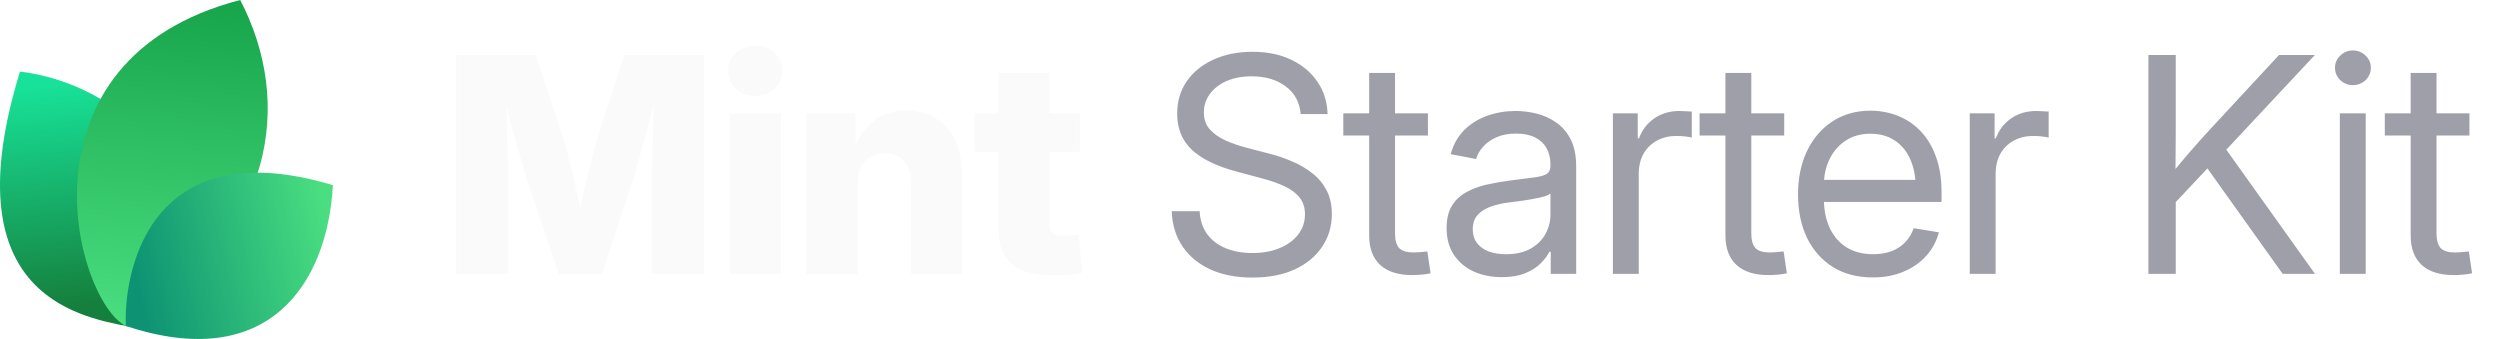
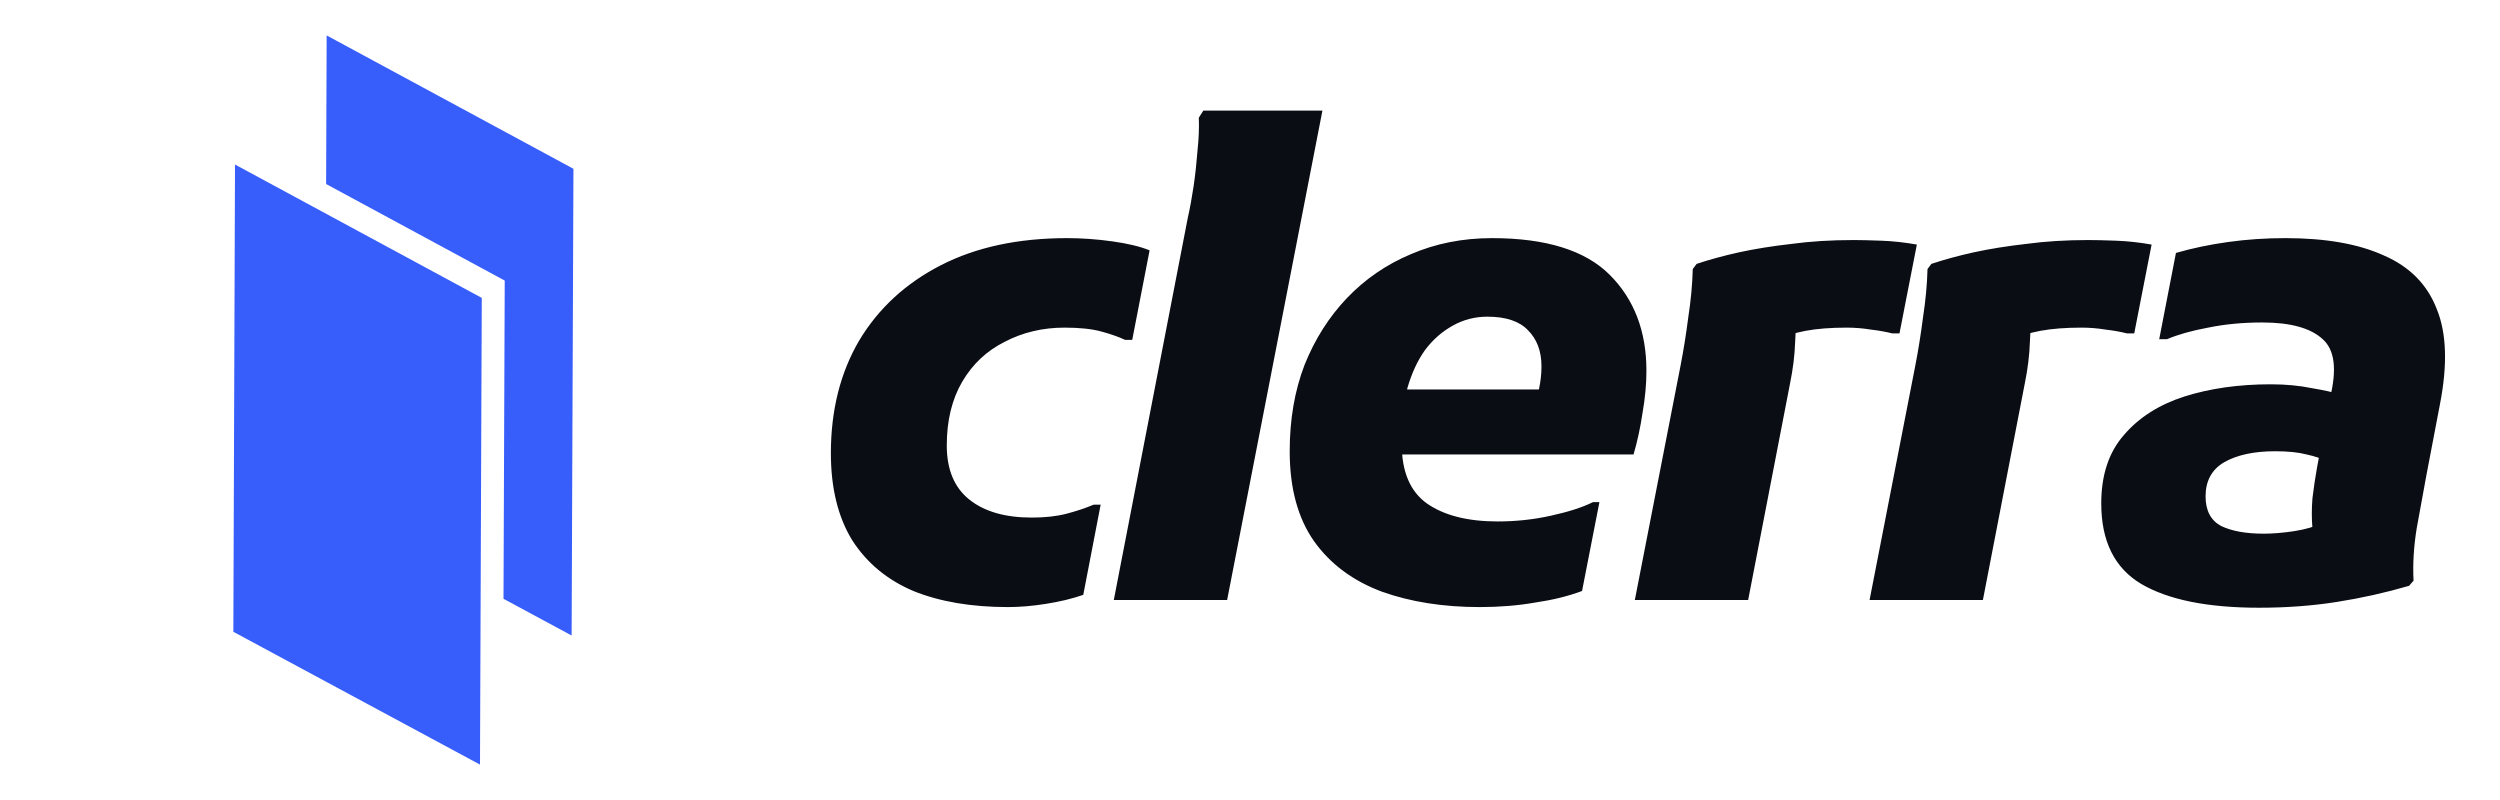
- <svg xmlns="http://www.w3.org/2000/svg" width="177" height="24" viewBox="0 0 177 24" fill="none">
-   <path d="M9.061 23.108C5.268 22.377 -3.391 20.627 1.417 5.064C9.634 6.099 16.973 14.064 9.061 23.108Z" fill="url(#paint0_linear_17557_2145)" />
-   <path d="M8.919 23.094C5.276 21.222 0.784 4.209 17.007 0C20.757 7.193 19.621 16.545 8.919 23.094Z" fill="url(#paint1_linear_17557_2145)" />
-   <path d="M8.914 23.079C8.735 19.882 10.159 9.085 23.57 13.111C23.181 20.123 18.984 26.418 8.914 23.079Z" fill="url(#paint2_linear_17557_2145)" />
-   <path d="M32.301 19.392V3.894H37.938L39.925 9.948C40.036 10.315 40.164 10.787 40.31 11.362C40.462 11.938 40.611 12.552 40.757 13.204C40.91 13.855 41.048 14.483 41.173 15.086C41.305 15.682 41.412 16.192 41.495 16.615H40.695C40.771 16.192 40.871 15.682 40.996 15.086C41.128 14.49 41.267 13.866 41.412 13.214C41.565 12.562 41.714 11.948 41.86 11.373C42.005 10.79 42.133 10.315 42.244 9.948L44.2 3.894H49.848V19.392H46.166V12.704C46.166 12.357 46.173 11.917 46.187 11.383C46.2 10.849 46.214 10.27 46.228 9.646C46.249 9.022 46.266 8.391 46.28 7.753C46.301 7.115 46.311 6.519 46.311 5.964H46.623C46.485 6.561 46.332 7.181 46.166 7.826C45.999 8.471 45.833 9.102 45.666 9.719C45.507 10.336 45.351 10.901 45.198 11.414C45.053 11.928 44.928 12.357 44.824 12.704L42.608 19.392H39.561L37.314 12.704C37.203 12.357 37.072 11.928 36.919 11.414C36.773 10.901 36.614 10.34 36.441 9.729C36.274 9.112 36.104 8.481 35.931 7.836C35.764 7.192 35.608 6.567 35.463 5.964H35.827C35.834 6.512 35.844 7.105 35.858 7.743C35.872 8.374 35.886 9.005 35.9 9.636C35.92 10.26 35.938 10.839 35.952 11.373C35.965 11.907 35.972 12.351 35.972 12.704V19.392H32.301ZM51.668 19.392V8.024H55.288V19.392H51.668ZM53.468 6.786C52.927 6.786 52.473 6.616 52.105 6.276C51.738 5.93 51.554 5.507 51.554 5.007C51.554 4.508 51.738 4.088 52.105 3.749C52.473 3.409 52.927 3.239 53.468 3.239C54.009 3.239 54.463 3.409 54.83 3.749C55.198 4.082 55.382 4.501 55.382 5.007C55.382 5.507 55.198 5.93 54.83 6.276C54.463 6.616 54.009 6.786 53.468 6.786ZM60.708 13.027V19.392H57.088V8.024H60.551L60.593 10.967H60.281C60.593 10.024 61.061 9.268 61.685 8.7C62.309 8.124 63.138 7.836 64.171 7.836C64.975 7.836 65.672 8.017 66.262 8.377C66.851 8.731 67.302 9.234 67.614 9.885C67.933 10.537 68.092 11.307 68.092 12.194V19.392H64.483V12.912C64.483 12.26 64.32 11.754 63.994 11.394C63.675 11.033 63.221 10.853 62.632 10.853C62.25 10.853 61.914 10.936 61.623 11.102C61.332 11.269 61.106 11.515 60.947 11.841C60.787 12.16 60.708 12.555 60.708 13.027ZM76.456 8.024V10.749H69.008V8.024H76.456ZM70.683 5.163H74.292V15.783C74.292 16.102 74.361 16.334 74.5 16.48C74.646 16.625 74.899 16.698 75.259 16.698C75.405 16.698 75.596 16.688 75.831 16.667C76.074 16.646 76.251 16.629 76.362 16.615L76.632 19.309C76.313 19.378 75.963 19.427 75.582 19.455C75.207 19.482 74.836 19.496 74.469 19.496C73.2 19.496 72.25 19.222 71.619 18.674C70.995 18.127 70.683 17.308 70.683 16.22V5.163Z" fill="#FAFAFA" />
-   <path d="M88.667 19.652C87.523 19.652 86.528 19.458 85.682 19.07C84.843 18.681 84.188 18.137 83.716 17.437C83.245 16.736 82.992 15.908 82.957 14.951H84.933C84.968 15.596 85.148 16.14 85.474 16.584C85.8 17.021 86.24 17.354 86.795 17.582C87.35 17.804 87.974 17.915 88.667 17.915C89.388 17.915 90.026 17.801 90.581 17.572C91.143 17.343 91.583 17.024 91.902 16.615C92.228 16.199 92.391 15.717 92.391 15.169C92.391 14.698 92.266 14.306 92.017 13.994C91.767 13.675 91.413 13.408 90.956 13.193C90.498 12.978 89.954 12.787 89.323 12.621L87.502 12.132C86.123 11.765 85.082 11.255 84.382 10.603C83.689 9.944 83.342 9.095 83.342 8.055C83.342 7.174 83.571 6.404 84.028 5.746C84.486 5.087 85.117 4.577 85.921 4.217C86.726 3.849 87.645 3.666 88.678 3.666C89.718 3.666 90.63 3.853 91.413 4.227C92.204 4.602 92.824 5.122 93.275 5.787C93.726 6.446 93.965 7.209 93.993 8.076H92.089C92.013 7.23 91.656 6.574 91.018 6.11C90.387 5.638 89.586 5.403 88.615 5.403C87.95 5.403 87.36 5.513 86.847 5.735C86.341 5.957 85.946 6.262 85.661 6.651C85.377 7.032 85.235 7.469 85.235 7.961C85.235 8.447 85.377 8.849 85.661 9.168C85.946 9.48 86.317 9.74 86.774 9.948C87.232 10.149 87.724 10.319 88.251 10.457L89.884 10.884C90.439 11.023 90.977 11.206 91.496 11.435C92.023 11.657 92.495 11.934 92.911 12.267C93.334 12.593 93.67 12.995 93.92 13.474C94.17 13.945 94.294 14.504 94.294 15.149C94.294 16.015 94.066 16.788 93.608 17.468C93.157 18.148 92.512 18.681 91.673 19.07C90.834 19.458 89.832 19.652 88.667 19.652ZM101.097 8.024V9.594H95.106V8.024H101.097ZM96.937 5.163H98.767V16.521C98.767 17 98.865 17.347 99.059 17.562C99.26 17.77 99.6 17.874 100.078 17.874C100.21 17.874 100.366 17.867 100.546 17.853C100.733 17.832 100.903 17.815 101.056 17.801L101.285 19.351C101.097 19.392 100.886 19.423 100.65 19.444C100.414 19.465 100.189 19.475 99.974 19.475C98.996 19.475 98.244 19.236 97.717 18.758C97.197 18.272 96.937 17.579 96.937 16.677V5.163ZM106.33 19.621C105.595 19.621 104.932 19.489 104.343 19.226C103.754 18.955 103.285 18.564 102.939 18.05C102.592 17.53 102.419 16.896 102.419 16.147C102.419 15.495 102.547 14.965 102.804 14.556C103.06 14.146 103.403 13.828 103.833 13.599C104.263 13.363 104.742 13.186 105.269 13.068C105.796 12.95 106.333 12.857 106.881 12.787C107.574 12.69 108.132 12.617 108.555 12.569C108.978 12.52 109.287 12.441 109.481 12.33C109.675 12.212 109.772 12.014 109.772 11.737V11.654C109.772 11.203 109.679 10.815 109.492 10.489C109.311 10.163 109.041 9.91 108.68 9.729C108.32 9.549 107.872 9.459 107.338 9.459C106.805 9.459 106.34 9.546 105.945 9.719C105.556 9.892 105.241 10.118 104.998 10.395C104.755 10.665 104.593 10.953 104.509 11.258L102.71 10.915C102.897 10.222 103.22 9.65 103.677 9.199C104.135 8.748 104.679 8.412 105.31 8.19C105.941 7.968 106.607 7.857 107.307 7.857C107.8 7.857 108.295 7.92 108.795 8.044C109.301 8.169 109.765 8.381 110.188 8.679C110.611 8.97 110.951 9.369 111.208 9.875C111.464 10.374 111.593 11.005 111.593 11.768V19.392H109.793V17.822H109.7C109.568 18.085 109.363 18.359 109.086 18.643C108.809 18.921 108.444 19.153 107.994 19.34C107.543 19.527 106.988 19.621 106.33 19.621ZM106.621 17.998C107.321 17.998 107.904 17.867 108.368 17.603C108.84 17.333 109.19 16.986 109.419 16.563C109.654 16.133 109.772 15.682 109.772 15.211V13.692C109.703 13.769 109.554 13.841 109.325 13.911C109.096 13.973 108.829 14.032 108.524 14.088C108.226 14.143 107.921 14.192 107.609 14.233C107.304 14.275 107.033 14.309 106.798 14.337C106.354 14.393 105.938 14.49 105.549 14.628C105.168 14.76 104.86 14.954 104.624 15.211C104.388 15.467 104.27 15.811 104.27 16.241C104.27 16.615 104.367 16.934 104.561 17.198C104.762 17.461 105.04 17.662 105.393 17.801C105.747 17.933 106.156 17.998 106.621 17.998ZM114.193 19.392V8.024H115.951V9.792H116.045C116.253 9.209 116.61 8.741 117.116 8.388C117.622 8.034 118.219 7.857 118.905 7.857C119.058 7.857 119.217 7.864 119.384 7.878C119.55 7.885 119.682 7.892 119.779 7.899V9.74C119.716 9.719 119.578 9.695 119.363 9.667C119.155 9.639 118.922 9.625 118.666 9.625C118.174 9.625 117.726 9.733 117.324 9.948C116.922 10.163 116.603 10.471 116.367 10.874C116.138 11.276 116.024 11.758 116.024 12.319V19.392H114.193ZM126.322 8.024V9.594H120.33V8.024H126.322ZM122.161 5.163H123.992V16.521C123.992 17 124.089 17.347 124.283 17.562C124.484 17.77 124.824 17.874 125.302 17.874C125.434 17.874 125.59 17.867 125.77 17.853C125.958 17.832 126.127 17.815 126.28 17.801L126.509 19.351C126.322 19.392 126.11 19.423 125.874 19.444C125.639 19.465 125.413 19.475 125.198 19.475C124.221 19.475 123.468 19.236 122.941 18.758C122.421 18.272 122.161 17.579 122.161 16.677V5.163ZM132.604 19.642C131.502 19.642 130.555 19.396 129.765 18.903C128.974 18.404 128.364 17.714 127.934 16.834C127.511 15.946 127.3 14.927 127.3 13.775C127.3 12.611 127.511 11.584 127.934 10.697C128.364 9.802 128.964 9.102 129.734 8.596C130.51 8.089 131.408 7.836 132.428 7.836C133.1 7.836 133.738 7.954 134.341 8.19C134.952 8.426 135.489 8.783 135.954 9.261C136.425 9.74 136.793 10.343 137.056 11.071C137.327 11.792 137.462 12.645 137.462 13.63V14.296H128.433V12.735H136.463L135.631 13.297C135.631 12.541 135.506 11.876 135.257 11.3C135.007 10.725 134.643 10.277 134.165 9.958C133.686 9.632 133.107 9.469 132.428 9.469C131.748 9.469 131.162 9.632 130.67 9.958C130.177 10.284 129.796 10.725 129.526 11.279C129.262 11.827 129.13 12.441 129.13 13.12V14.046C129.13 14.864 129.273 15.572 129.557 16.168C129.841 16.757 130.243 17.211 130.763 17.53C131.283 17.842 131.901 17.998 132.615 17.998C133.093 17.998 133.523 17.929 133.905 17.79C134.293 17.645 134.619 17.433 134.882 17.156C135.153 16.879 135.354 16.546 135.486 16.157L137.275 16.449C137.108 17.08 136.81 17.634 136.38 18.113C135.95 18.591 135.413 18.966 134.768 19.236C134.123 19.507 133.402 19.642 132.604 19.642ZM139.459 19.392V8.024H141.217V9.792H141.311C141.519 9.209 141.876 8.741 142.382 8.388C142.888 8.034 143.485 7.857 144.171 7.857C144.324 7.857 144.483 7.864 144.649 7.878C144.816 7.885 144.948 7.892 145.045 7.899V9.74C144.982 9.719 144.844 9.695 144.629 9.667C144.421 9.639 144.188 9.625 143.932 9.625C143.439 9.625 142.992 9.733 142.59 9.948C142.188 10.163 141.869 10.471 141.633 10.874C141.404 11.276 141.29 11.758 141.29 12.319V19.392H139.459ZM153.429 14.961V12.715C153.783 12.257 154.136 11.82 154.49 11.404C154.844 10.981 155.204 10.565 155.572 10.156C155.939 9.74 156.314 9.327 156.695 8.918L161.355 3.894H163.893L157.277 10.967H157.184L153.429 14.961ZM152.108 19.392V3.894H154.043V9.241L154.022 12.559L154.043 13.505V19.392H152.108ZM161.615 19.392L155.967 11.477L157.173 9.969L163.903 19.392H161.615ZM165.661 19.392V8.024H167.492V19.392H165.661ZM166.587 6.027C166.24 6.027 165.942 5.909 165.692 5.673C165.443 5.43 165.318 5.139 165.318 4.799C165.318 4.459 165.443 4.172 165.692 3.936C165.942 3.693 166.24 3.572 166.587 3.572C166.934 3.572 167.232 3.693 167.482 3.936C167.731 4.172 167.856 4.459 167.856 4.799C167.856 5.139 167.731 5.43 167.482 5.673C167.232 5.909 166.934 6.027 166.587 6.027ZM174.836 8.024V9.594H168.844V8.024H174.836ZM170.675 5.163H172.506V16.521C172.506 17 172.603 17.347 172.797 17.562C172.998 17.77 173.338 17.874 173.816 17.874C173.948 17.874 174.104 17.867 174.284 17.853C174.472 17.832 174.641 17.815 174.794 17.801L175.023 19.351C174.836 19.392 174.624 19.423 174.388 19.444C174.153 19.465 173.927 19.475 173.712 19.475C172.735 19.475 171.982 19.236 171.455 18.758C170.935 18.272 170.675 17.579 170.675 16.677V5.163Z" fill="#9F9FA9" />
-   <defs>
-     <linearGradient id="paint0_linear_17557_2145" x1="3.776" y1="5.916" x2="5.232" y2="21.559" gradientUnits="userSpaceOnUse">
-       <stop stop-color="#18E299" />
-       <stop offset="1" stop-color="#15803D" />
-     </linearGradient>
-     <linearGradient id="paint1_linear_17557_2145" x1="12.171" y1="-0.718" x2="10.19" y2="22.983" gradientUnits="userSpaceOnUse">
-       <stop stop-color="#16A34A" />
-       <stop offset="1" stop-color="#4ADE80" />
-     </linearGradient>
-     <linearGradient id="paint2_linear_17557_2145" x1="23.133" y1="15.353" x2="9.338" y2="18.52" gradientUnits="userSpaceOnUse">
-       <stop stop-color="#4ADE80" />
-       <stop offset="1" stop-color="#0D9373" />
-     </linearGradient>
-   </defs>
+ <svg xmlns="http://www.w3.org/2000/svg" width="100" height="32" viewBox="0 0 100 32" fill="none">
+   <path d="M22.938 6.752L22.865 25.42L20.14 23.952L20.189 11.223L13.045 7.361L13.066 1.417L22.938 6.752Z" fill="#375DFB" />
+   <path d="M9.4 6.581L19.271 11.916L19.2 30.584L9.334 25.272L9.4 6.581Z" fill="#375DFB" />
+   <path d="M33.235 18.128C33.235 16.41 33.612 14.908 34.368 13.62C35.141 12.332 36.231 11.328 37.639 10.607C39.047 9.886 40.73 9.525 42.687 9.525C43.271 9.525 43.872 9.568 44.49 9.654C45.108 9.74 45.606 9.86 45.984 10.014L45.289 13.595H45.005C44.748 13.474 44.43 13.363 44.052 13.26C43.675 13.157 43.185 13.105 42.584 13.105C41.709 13.105 40.91 13.294 40.189 13.672C39.468 14.032 38.901 14.565 38.489 15.269C38.077 15.973 37.871 16.823 37.871 17.819C37.871 18.78 38.171 19.501 38.772 19.982C39.373 20.463 40.206 20.703 41.271 20.703C41.803 20.703 42.267 20.652 42.661 20.549C43.056 20.446 43.417 20.325 43.743 20.188H44.026L43.331 23.794C42.885 23.948 42.387 24.069 41.837 24.154C41.305 24.24 40.798 24.283 40.318 24.283C38.858 24.283 37.596 24.069 36.532 23.639C35.484 23.193 34.669 22.515 34.085 21.605C33.518 20.677 33.235 19.518 33.235 18.128ZM44.552 24L47.514 8.701C47.6 8.323 47.677 7.902 47.746 7.439C47.815 6.958 47.866 6.486 47.901 6.022C47.952 5.541 47.969 5.104 47.952 4.709L48.132 4.425H52.897L49.085 24H44.552ZM59.186 24.283C57.727 24.283 56.422 24.077 55.271 23.665C54.121 23.236 53.219 22.566 52.567 21.656C51.914 20.729 51.588 19.527 51.588 18.05C51.588 16.78 51.786 15.629 52.181 14.599C52.593 13.569 53.159 12.676 53.88 11.92C54.602 11.165 55.452 10.581 56.43 10.169C57.426 9.74 58.508 9.525 59.676 9.525C61.839 9.525 63.41 10.014 64.389 10.993C65.368 11.972 65.857 13.251 65.857 14.831C65.857 15.363 65.806 15.921 65.703 16.505C65.617 17.089 65.497 17.647 65.342 18.179H54.396V15.578H61.556C61.59 15.423 61.616 15.269 61.633 15.114C61.65 14.96 61.659 14.805 61.659 14.65C61.659 14.05 61.479 13.569 61.118 13.208C60.775 12.848 60.234 12.667 59.495 12.667C58.997 12.667 58.534 12.787 58.105 13.028C57.675 13.268 57.306 13.595 56.997 14.007C56.705 14.419 56.473 14.917 56.302 15.5C56.147 16.067 56.07 16.694 56.07 17.381V17.767C56.07 18.866 56.405 19.656 57.074 20.137C57.761 20.617 58.706 20.858 59.907 20.858C60.646 20.858 61.358 20.78 62.045 20.626C62.749 20.471 63.307 20.291 63.719 20.085H63.977L63.282 23.639C62.732 23.846 62.105 24 61.401 24.103C60.715 24.223 59.976 24.283 59.186 24.283ZM67.222 14.625C67.342 14.007 67.445 13.363 67.531 12.693C67.634 12.023 67.694 11.38 67.711 10.761L67.865 10.555C68.381 10.383 68.947 10.229 69.565 10.092C70.201 9.954 70.896 9.843 71.652 9.757C72.407 9.654 73.24 9.602 74.15 9.602C74.425 9.602 74.794 9.611 75.258 9.628C75.721 9.645 76.193 9.697 76.674 9.783L75.979 13.337H75.695C75.421 13.268 75.129 13.217 74.82 13.182C74.511 13.131 74.193 13.105 73.867 13.105C73.231 13.105 72.682 13.148 72.218 13.234C71.755 13.32 71.351 13.457 71.008 13.646L71.806 12.255C71.841 12.667 71.841 13.139 71.806 13.672C71.789 14.204 71.72 14.762 71.6 15.346L69.926 24H65.393L67.222 14.625ZM76.612 14.625C76.732 14.007 76.835 13.363 76.921 12.693C77.024 12.023 77.084 11.38 77.101 10.761L77.255 10.555C77.771 10.383 78.337 10.229 78.955 10.092C79.591 9.954 80.286 9.843 81.042 9.757C81.797 9.654 82.63 9.602 83.54 9.602C83.815 9.602 84.184 9.611 84.647 9.628C85.111 9.645 85.583 9.697 86.064 9.783L85.369 13.337H85.085C84.811 13.268 84.519 13.217 84.21 13.182C83.901 13.131 83.583 13.105 83.257 13.105C82.621 13.105 82.072 13.148 81.608 13.234C81.145 13.32 80.741 13.457 80.398 13.646L81.196 12.255C81.231 12.667 81.231 13.139 81.196 13.672C81.179 14.204 81.11 14.762 80.99 15.346L79.316 24H74.783L76.612 14.625ZM90.36 24.309C88.3 24.309 86.729 23.991 85.647 23.356C84.582 22.721 84.05 21.648 84.05 20.137C84.05 19.003 84.351 18.093 84.952 17.406C85.552 16.702 86.36 16.187 87.373 15.861C88.403 15.535 89.553 15.372 90.824 15.372C91.425 15.372 91.974 15.423 92.472 15.526C92.987 15.612 93.365 15.698 93.606 15.784L93.168 18.488C92.893 18.351 92.593 18.248 92.266 18.179C91.94 18.093 91.519 18.05 91.004 18.05C90.163 18.05 89.485 18.196 88.969 18.488C88.472 18.78 88.223 19.235 88.223 19.853C88.223 20.42 88.429 20.815 88.841 21.038C89.27 21.244 89.837 21.347 90.541 21.347C90.918 21.347 91.331 21.313 91.777 21.244C92.223 21.175 92.601 21.064 92.91 20.909L92.859 22.068C92.67 21.828 92.55 21.519 92.498 21.141C92.464 20.746 92.464 20.343 92.498 19.93C92.55 19.501 92.61 19.098 92.678 18.72L93.194 15.938C93.485 14.788 93.391 13.998 92.91 13.569C92.429 13.122 91.622 12.899 90.489 12.899C89.716 12.899 88.995 12.968 88.326 13.105C87.673 13.225 87.124 13.38 86.677 13.569H86.368L87.038 10.117C87.69 9.929 88.386 9.783 89.124 9.68C89.862 9.577 90.626 9.525 91.416 9.525C93.03 9.525 94.344 9.757 95.357 10.22C96.387 10.667 97.091 11.38 97.469 12.358C97.864 13.32 97.907 14.59 97.598 16.17L97.057 19.003C96.937 19.673 96.808 20.377 96.671 21.115C96.55 21.854 96.507 22.558 96.542 23.227L96.362 23.433C95.417 23.708 94.456 23.923 93.477 24.077C92.498 24.232 91.459 24.309 90.36 24.309Z" fill="#0A0D14" />
</svg>
